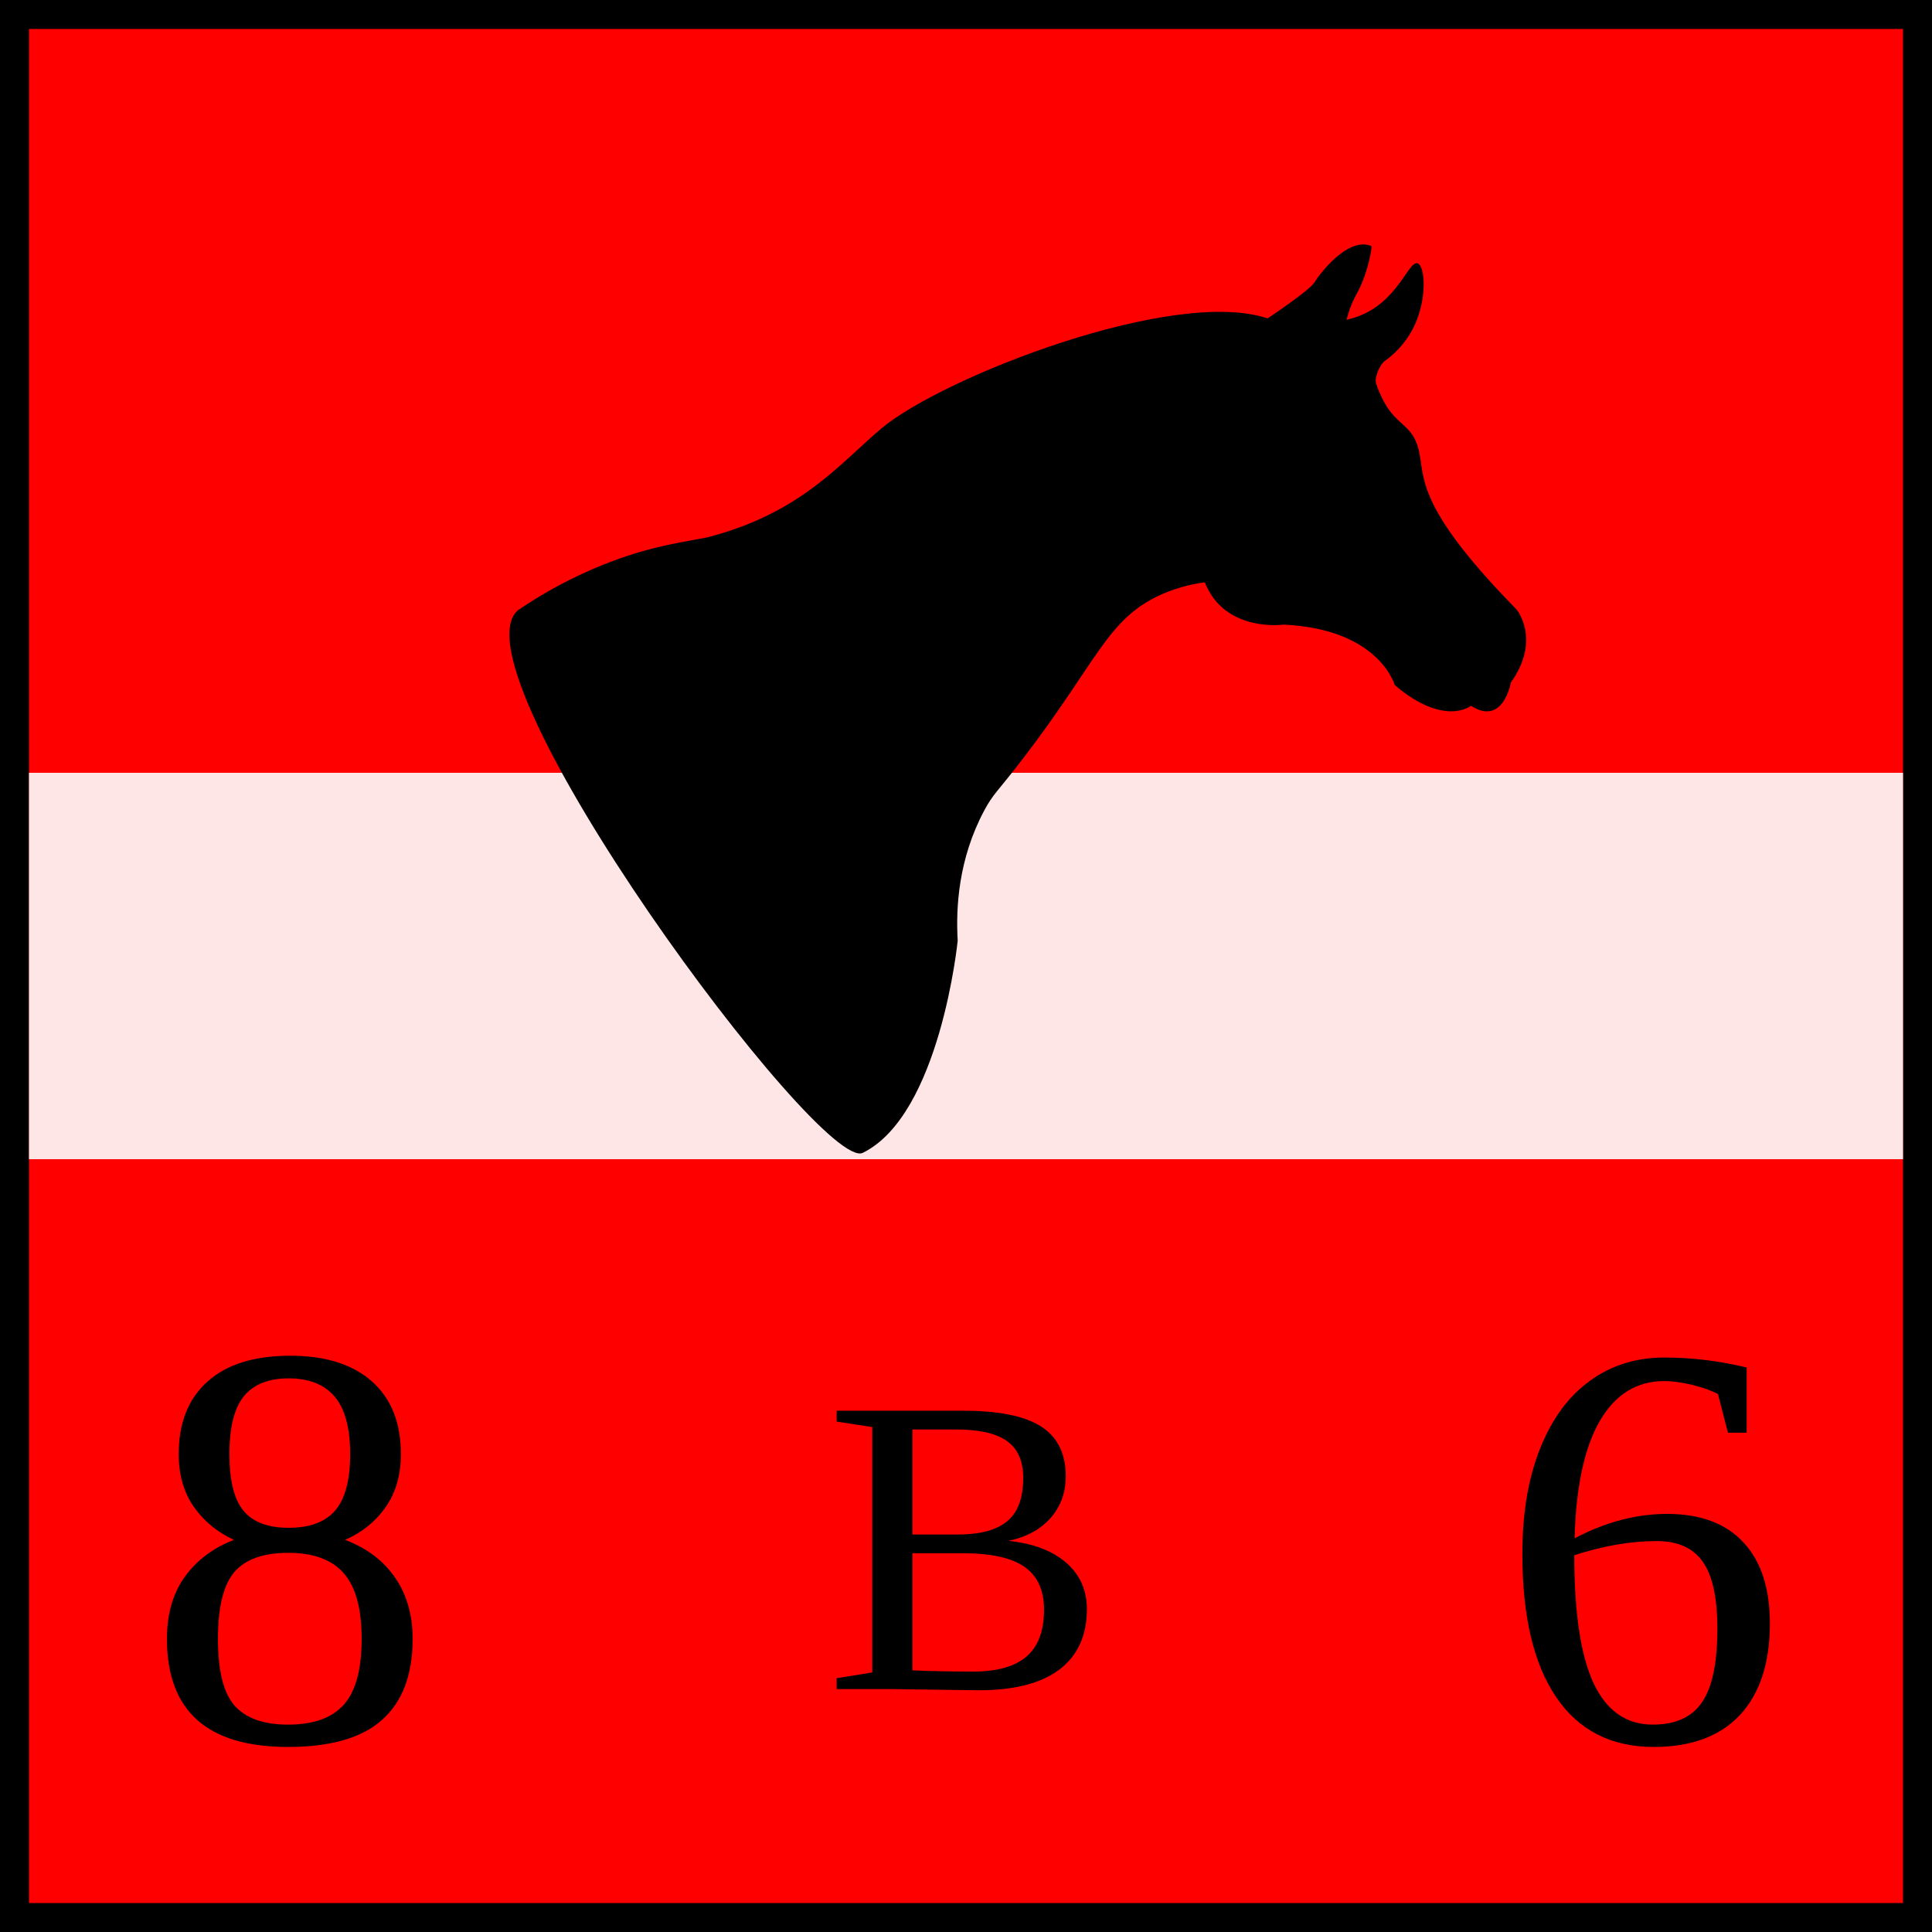
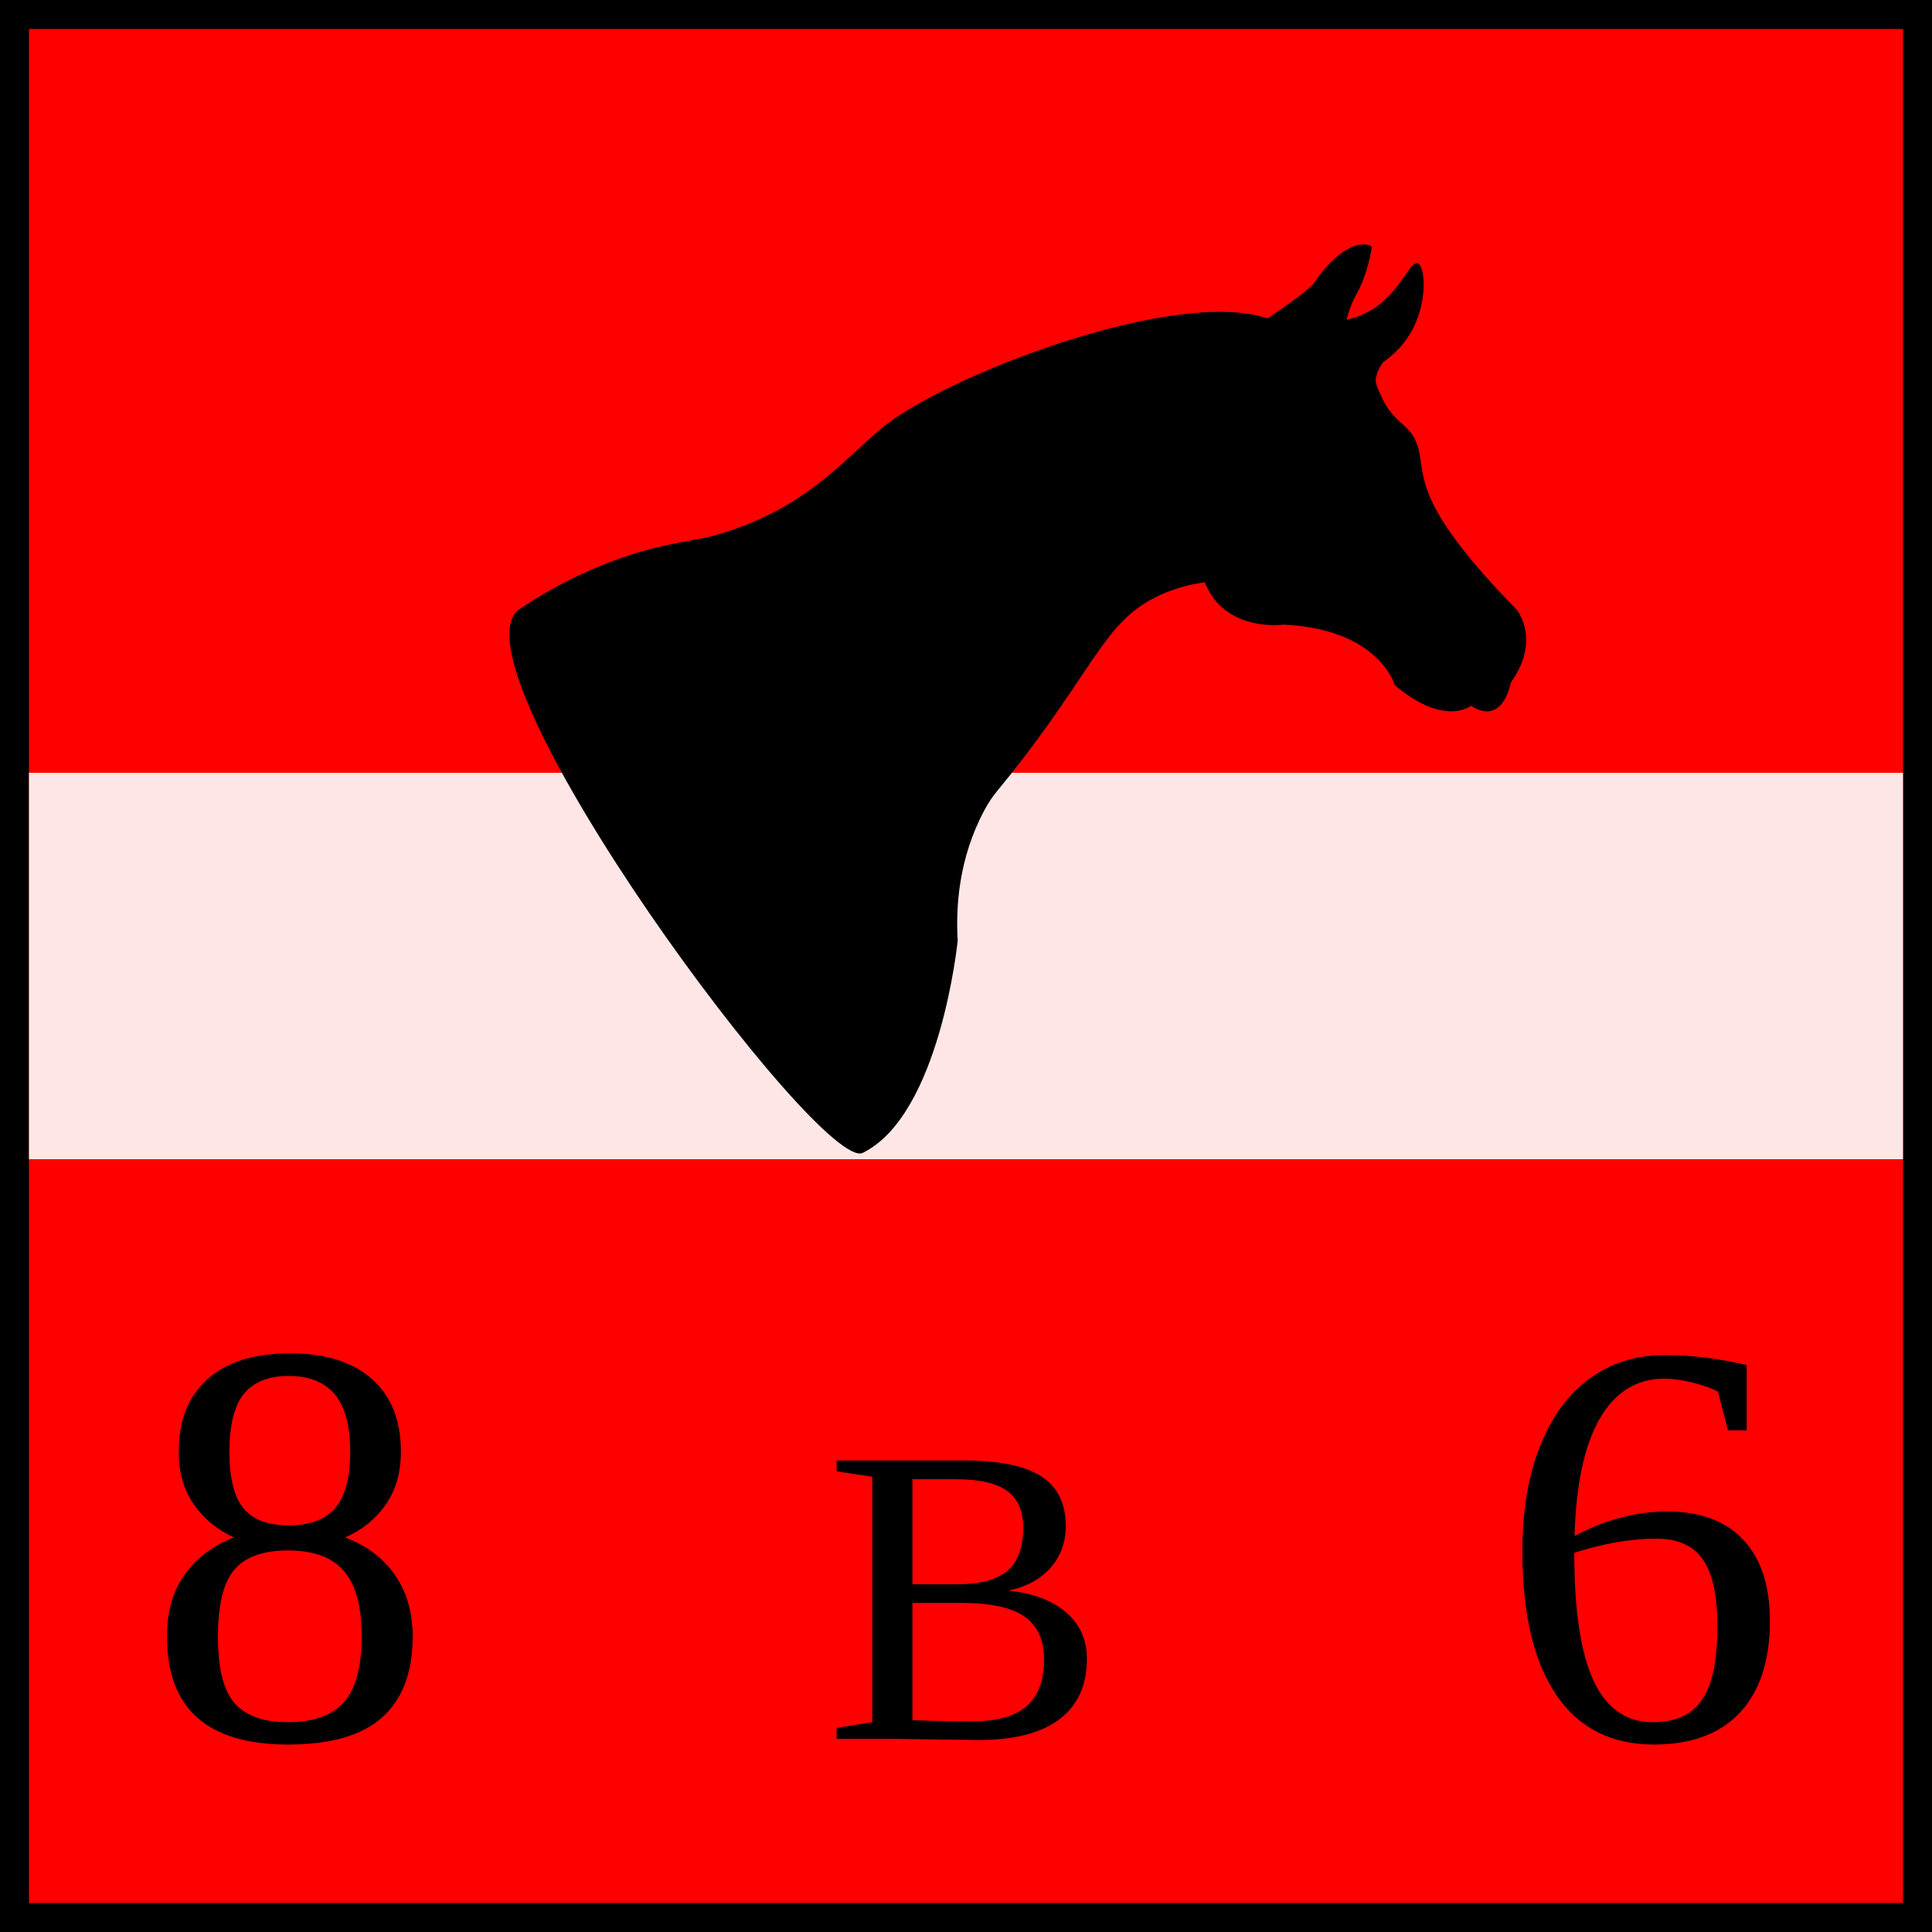
<svg xmlns="http://www.w3.org/2000/svg" width="100" height="100">
  <rect width="100" height="100" fill="red" stroke="black" stroke-width="3" />
  <g>
    <rect id="ineffective" x="1.5" y="40" height="20" width="97" fill="white" opacity="0.9" />
  </g>
  <g transform="translate(20,5) scale(0.1,0.1)">
    <path id="horse_path" d="M533.7,86.3c4,1.2,5.2,18.7-2.1,33.3      c-4.1,8.2-9.9,13.7-14.9,17.3c-2.5,1.8-5.5,8.7-4.4,11.7c0.7,2.2,1.7,4.6,2.9,7.1c6.3,13.4,14,13.6,17.8,23.1      c6.5,15.9-6.4,27.1,52,86.7c0,0,12.9,15.5-3,37.8c0,0-3.9,22.8-20.6,12c0,0-13.7,11.2-39.5-10.7c0,0-7.9-29-57.5-31.3      c0,0-30.5,4.3-40.8-21.9c-9.6,1.3-17.1,3.9-22.7,6.4c-27.8,12.5-32.8,34.5-71.3,84.7c-13.4,17.5-15.3,18-20.1,26.9      c-13.5,25.2-14.8,50.6-13.8,67.5c0,0-9,90-49.1,109.8C224.7,557.5,32.9,297.9,67.9,266c8.6-5.9,21.8-14.1,39-21.5      c26.5-11.3,42.8-13.2,58.9-16.3c49.2-12.5,69.8-39.3,90.7-56.7c32.1-26.6,151.1-73,199.6-56.7c0,0,21.7-14.4,24.3-18.7      c2.6-4.3,17.4-23.9,29.5-18.7c0.3,0.8-1.9,14.5-7.8,24.9c-3.6,6.4-5.1,13.2-5.1,13.2c1.4-0.3,3.4-0.8,5.8-1.7      C523.5,106.3,529,84.9,533.7,86.3z" />
  </g>
-   <g id="attributes" text-anchor="middle" dominant-baseline="central" font-size="30">
+   <g id="attributes" text-anchor="middle" font-size="30">
    <g id="shield_wall_defense">
-       <text x="85" y="80">6</text>
+       <text x="85" y="90">6</text>
    </g>
    <g id="shield_wall_attack">
-       <text x="15" y="80">8</text>
+       <text x="15" y="90">8</text>
    </g>
    <g id="morale_rating">
-       <text x="50" y="80" font-size="22">B</text>
+       <text x="50" y="90" font-size="22">B</text>
    </g>
  </g>
</svg>
